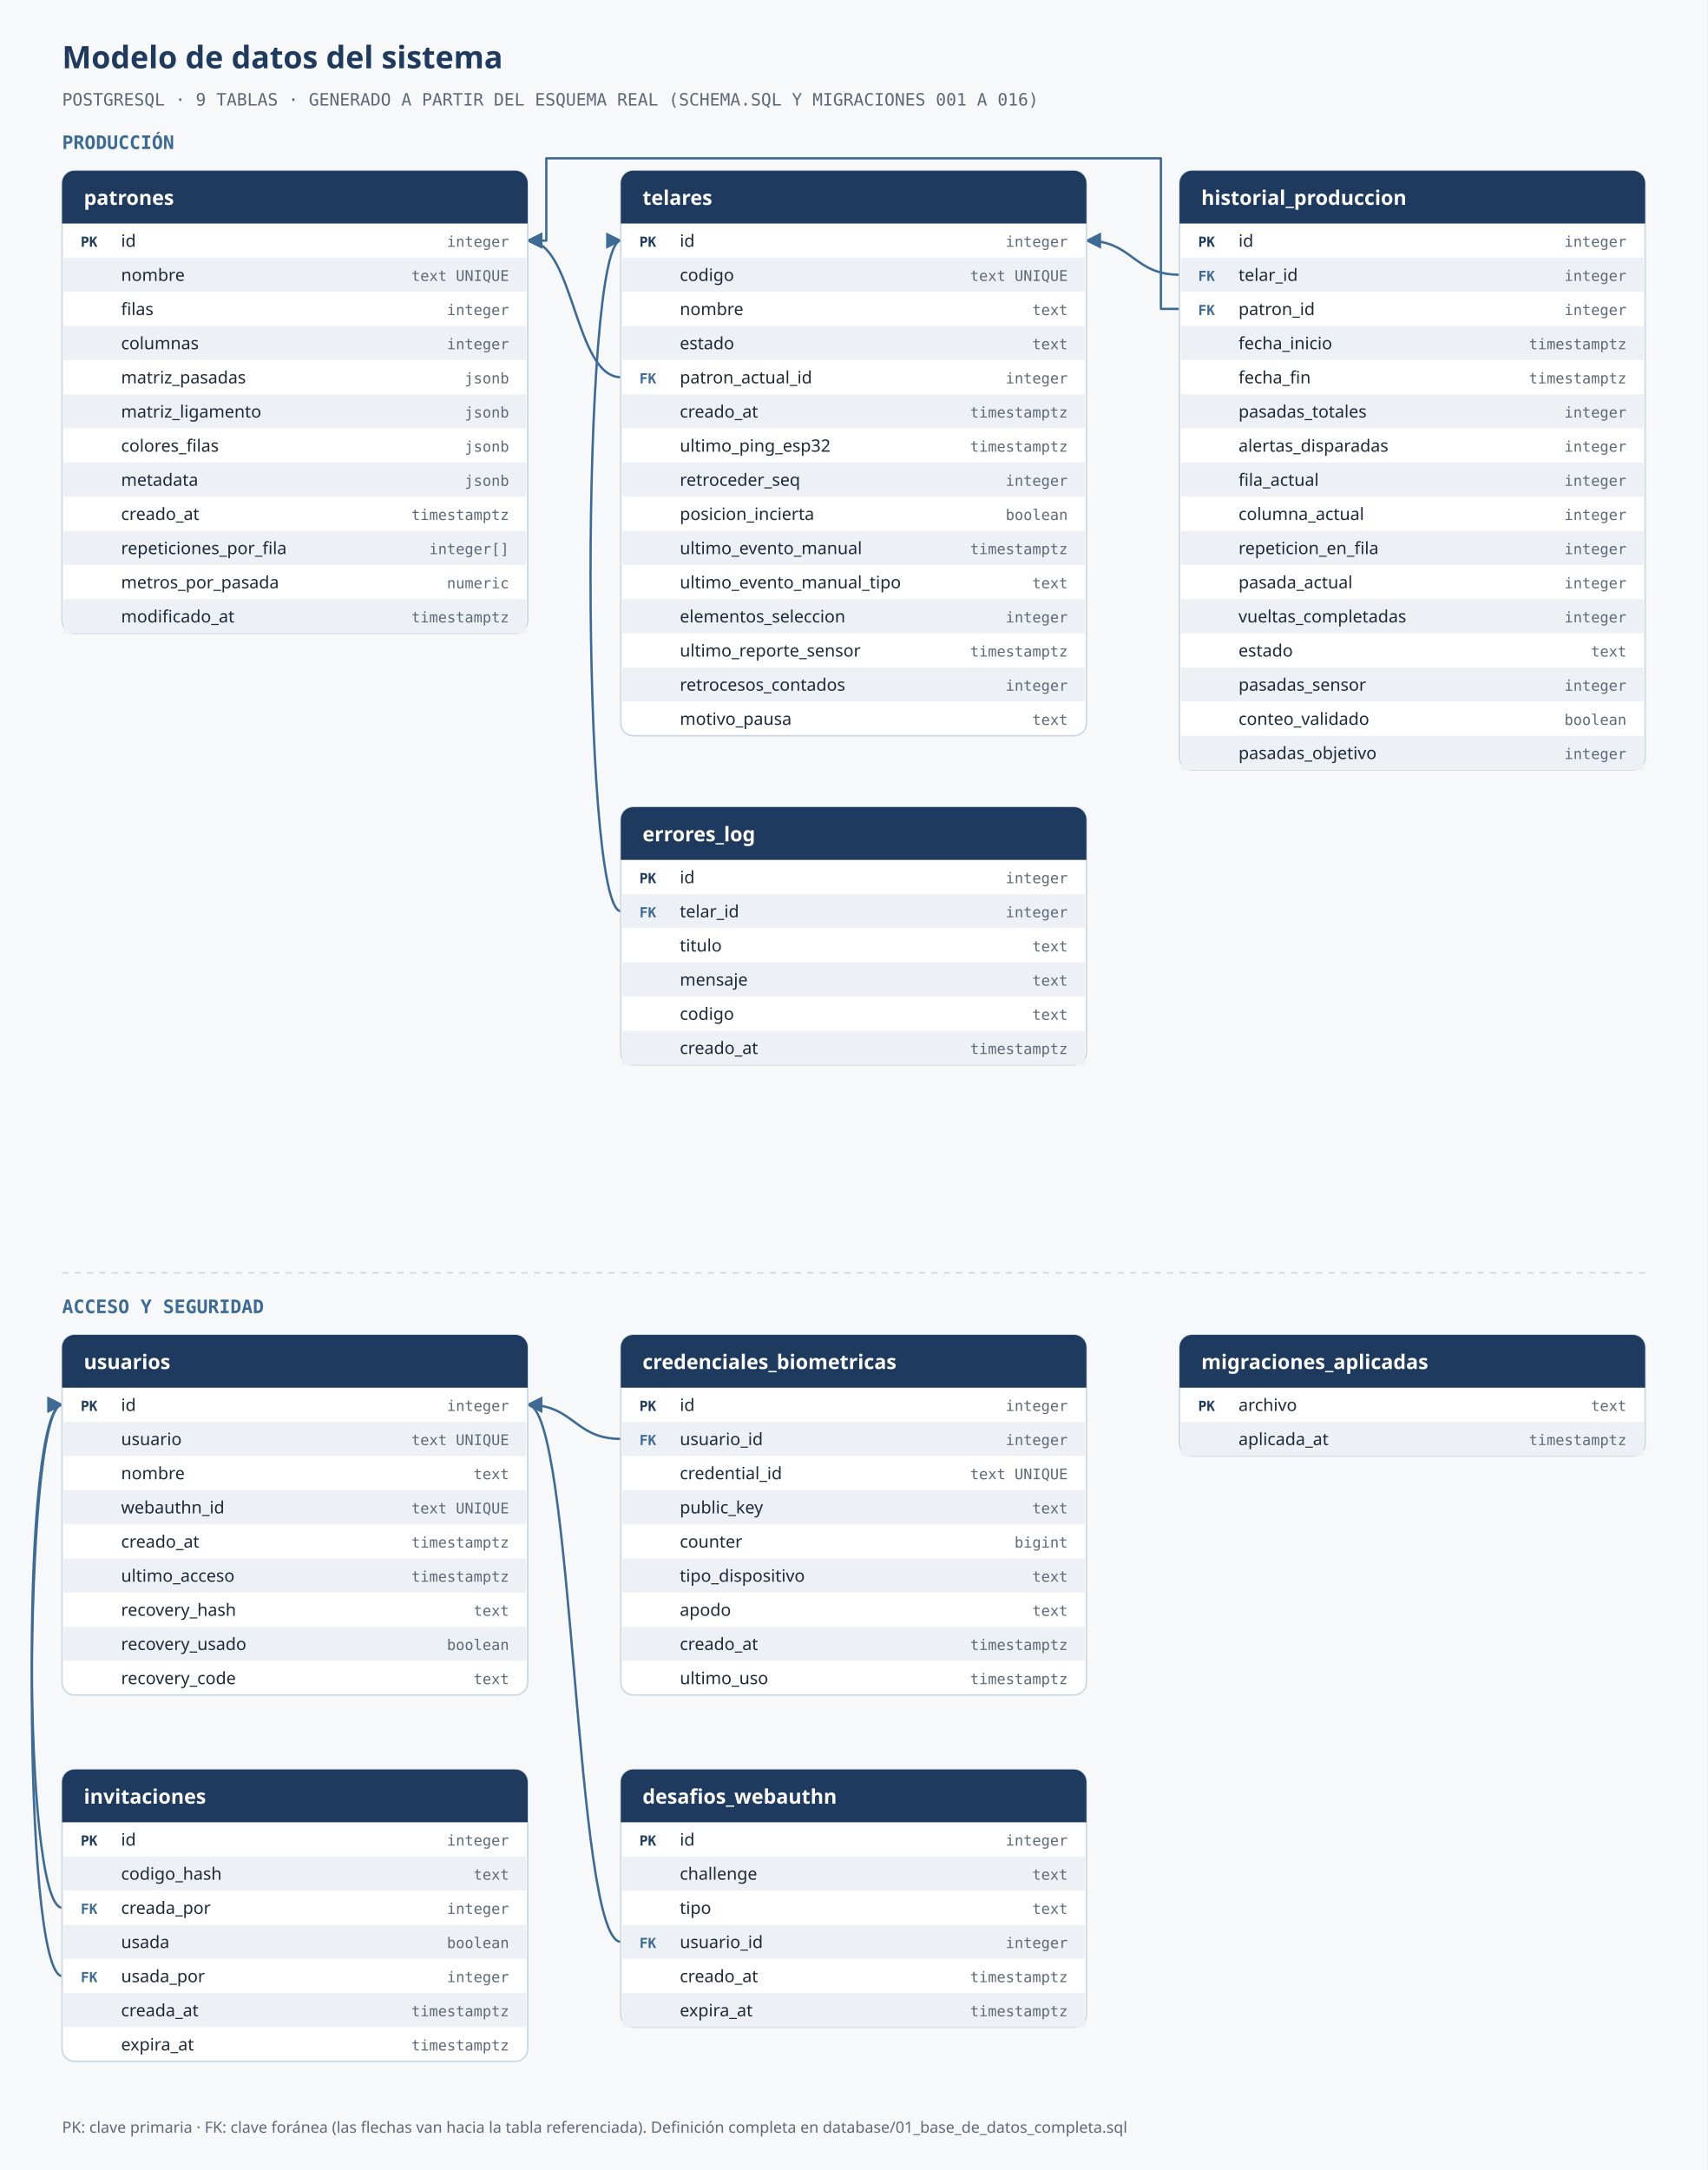
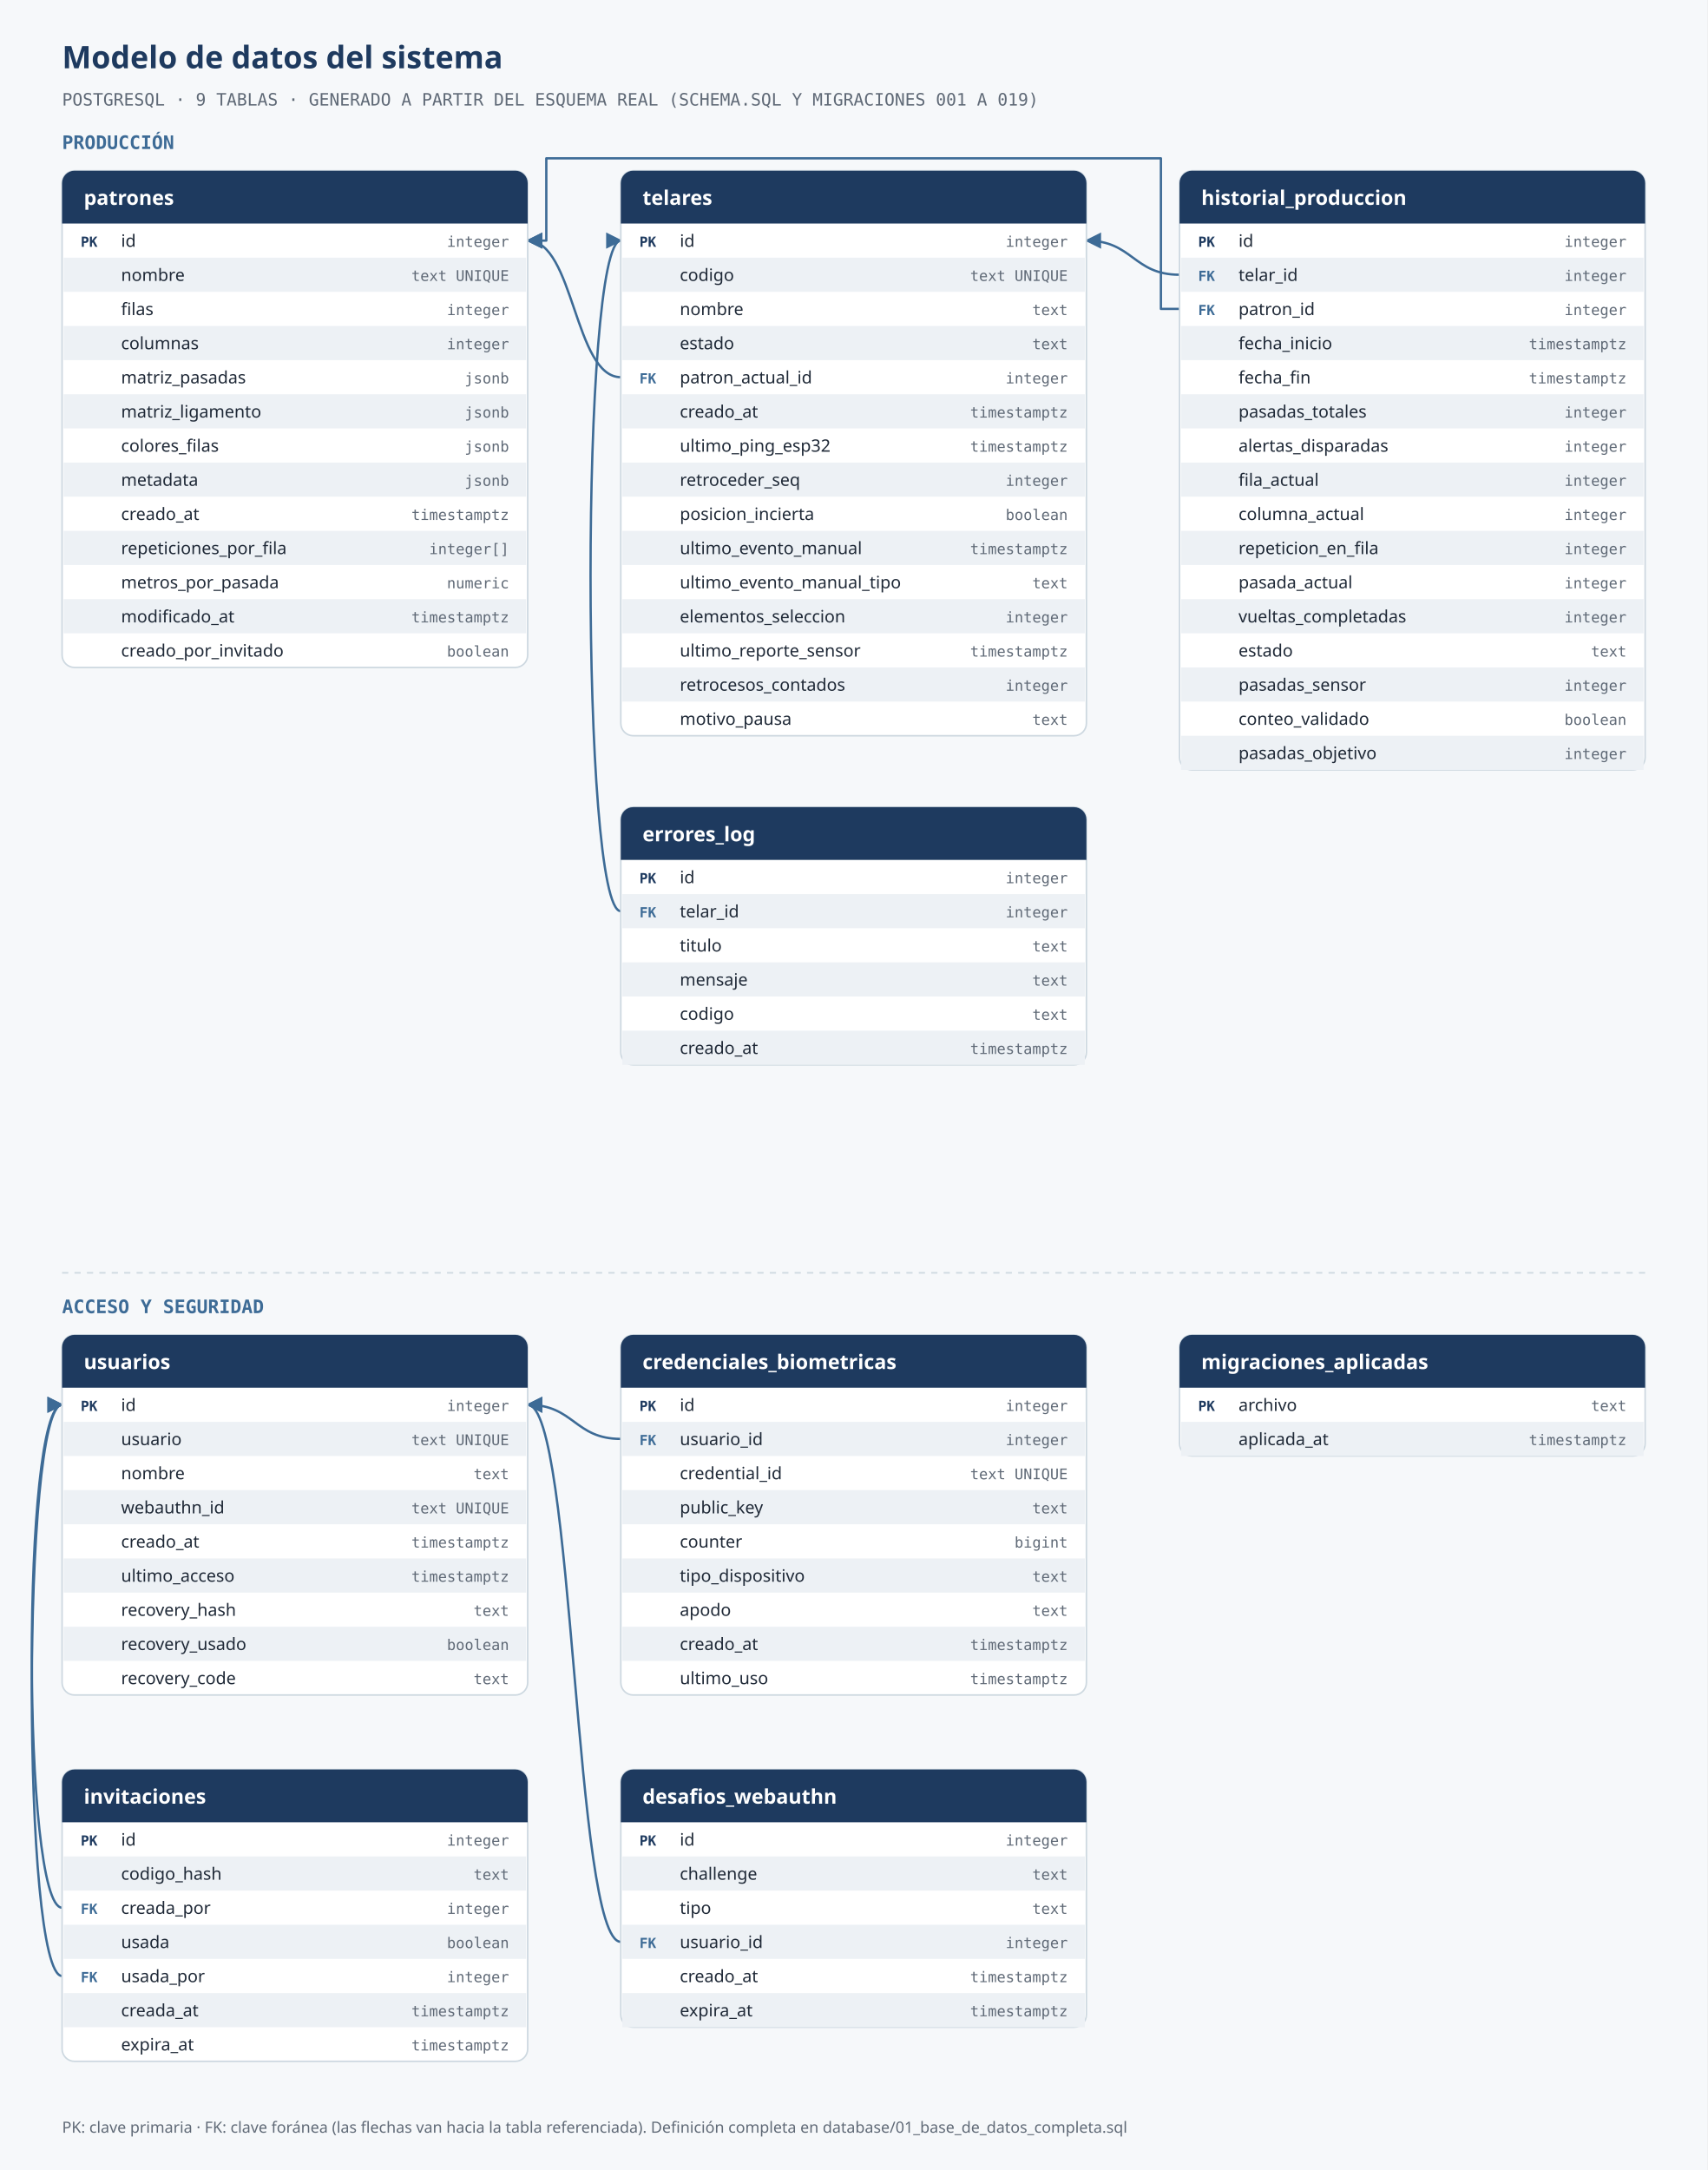
<svg xmlns="http://www.w3.org/2000/svg" viewBox="0 0 1100 1398" font-family="IBM Plex Sans, system-ui, sans-serif">
  <defs>
    <marker id="punta" viewBox="0 0 10 10" refX="9" refY="5" markerWidth="7" markerHeight="7" orient="auto">
      <path d="M0,0 L10,5 L0,10 z" fill="#3D6B96" />
    </marker>
  </defs>
  <rect width="1100" height="1398" fill="#F6F8FA" />
  <text x="40" y="44" font-size="20" font-weight="600" fill="#1E3A5F" font-family="Questrial, sans-serif">Modelo de datos del sistema</text>
-   <text x="40" y="68" font-size="11" fill="#5F6976" font-family="IBM Plex Mono, ui-monospace, monospace">POSTGRESQL · 9 TABLAS · GENERADO A PARTIR DEL ESQUEMA REAL (SCHEMA.SQL Y MIGRACIONES 001 A 016)</text>
+   <text x="40" y="68" font-size="11" fill="#5F6976" font-family="IBM Plex Mono, ui-monospace, monospace">POSTGRESQL · 9 TABLAS · GENERADO A PARTIR DEL ESQUEMA REAL (SCHEMA.SQL Y MIGRACIONES 001 A 019)</text>
  <text x="40" y="96" font-size="12" font-weight="600" fill="#3D6B96" font-family="IBM Plex Mono, ui-monospace, monospace">PRODUCCIÓN</text>
  <text x="40" y="846" font-size="12" font-weight="600" fill="#3D6B96" font-family="IBM Plex Mono, ui-monospace, monospace">ACCESO Y SEGURIDAD</text>
  <line x1="40" y1="820" x2="1060" y2="820" stroke="#CDD8E0" stroke-dasharray="4 4" />
  <path d="M400,243.0 C370.0,243.0 370.0,155.0 340,155.0" fill="none" stroke="#3D6B96" stroke-width="1.5" stroke-linejoin="round" marker-end="url(#punta)" />
  <path d="M760,177.0 C730.0,177.0 730.0,155.0 700,155.0" fill="none" stroke="#3D6B96" stroke-width="1.5" stroke-linejoin="round" marker-end="url(#punta)" />
  <path d="M760,199.0 H748 V102 H352 V155.0 H340" fill="none" stroke="#3D6B96" stroke-width="1.5" stroke-linejoin="round" marker-end="url(#punta)" />
  <path d="M400,587.0 C374,587.0 374,155.0 400,155.0" fill="none" stroke="#3D6B96" stroke-width="1.5" stroke-linejoin="round" marker-end="url(#punta)" />
  <path d="M400,927.0 C370.0,927.0 370.0,905.0 340,905.0" fill="none" stroke="#3D6B96" stroke-width="1.5" stroke-linejoin="round" marker-end="url(#punta)" />
  <path d="M400,1251.0 C370.0,1251.0 370.0,905.0 340,905.0" fill="none" stroke="#3D6B96" stroke-width="1.5" stroke-linejoin="round" marker-end="url(#punta)" />
  <path d="M40,1229.0 C14,1229.0 14,905.0 40,905.0" fill="none" stroke="#3D6B96" stroke-width="1.5" stroke-linejoin="round" marker-end="url(#punta)" />
  <path d="M40,1273.0 C14,1273.0 14,905.0 40,905.0" fill="none" stroke="#3D6B96" stroke-width="1.5" stroke-linejoin="round" marker-end="url(#punta)" />
-   <rect x="40" y="110" width="300" height="298" rx="8" fill="#FFFFFF" stroke="#CDD8E0" />
+   <rect x="40" y="110" width="300" height="320" rx="8" fill="#FFFFFF" stroke="#CDD8E0" />
  <path d="M40,118 a8,8 0 0 1 8,-8 h284 a8,8 0 0 1 8,8 v26 h-300 z" fill="#1E3A5F" />
  <text x="54" y="132" font-size="13" font-weight="600" fill="#FFFFFF">patrones</text>
  <text x="52" y="159" font-size="9" font-weight="700" fill="#1E3A5F" font-family="IBM Plex Mono, ui-monospace, monospace">PK</text>
  <text x="78" y="159" font-size="11" fill="#1F2937">id</text>
  <text x="328" y="159" font-size="9.5" fill="#5F6976" text-anchor="end" font-family="IBM Plex Mono, ui-monospace, monospace">integer</text>
  <rect x="41" y="166" width="298" height="22" fill="#EDF1F5" />
  <text x="78" y="181" font-size="11" fill="#1F2937">nombre</text>
  <text x="328" y="181" font-size="9.5" fill="#5F6976" text-anchor="end" font-family="IBM Plex Mono, ui-monospace, monospace">text UNIQUE</text>
  <text x="78" y="203" font-size="11" fill="#1F2937">filas</text>
  <text x="328" y="203" font-size="9.5" fill="#5F6976" text-anchor="end" font-family="IBM Plex Mono, ui-monospace, monospace">integer</text>
  <rect x="41" y="210" width="298" height="22" fill="#EDF1F5" />
  <text x="78" y="225" font-size="11" fill="#1F2937">columnas</text>
  <text x="328" y="225" font-size="9.5" fill="#5F6976" text-anchor="end" font-family="IBM Plex Mono, ui-monospace, monospace">integer</text>
  <text x="78" y="247" font-size="11" fill="#1F2937">matriz_pasadas</text>
  <text x="328" y="247" font-size="9.5" fill="#5F6976" text-anchor="end" font-family="IBM Plex Mono, ui-monospace, monospace">jsonb</text>
  <rect x="41" y="254" width="298" height="22" fill="#EDF1F5" />
  <text x="78" y="269" font-size="11" fill="#1F2937">matriz_ligamento</text>
  <text x="328" y="269" font-size="9.5" fill="#5F6976" text-anchor="end" font-family="IBM Plex Mono, ui-monospace, monospace">jsonb</text>
  <text x="78" y="291" font-size="11" fill="#1F2937">colores_filas</text>
  <text x="328" y="291" font-size="9.5" fill="#5F6976" text-anchor="end" font-family="IBM Plex Mono, ui-monospace, monospace">jsonb</text>
  <rect x="41" y="298" width="298" height="22" fill="#EDF1F5" />
  <text x="78" y="313" font-size="11" fill="#1F2937">metadata</text>
  <text x="328" y="313" font-size="9.5" fill="#5F6976" text-anchor="end" font-family="IBM Plex Mono, ui-monospace, monospace">jsonb</text>
  <text x="78" y="335" font-size="11" fill="#1F2937">creado_at</text>
  <text x="328" y="335" font-size="9.5" fill="#5F6976" text-anchor="end" font-family="IBM Plex Mono, ui-monospace, monospace">timestamptz</text>
  <rect x="41" y="342" width="298" height="22" fill="#EDF1F5" />
  <text x="78" y="357" font-size="11" fill="#1F2937">repeticiones_por_fila</text>
  <text x="328" y="357" font-size="9.5" fill="#5F6976" text-anchor="end" font-family="IBM Plex Mono, ui-monospace, monospace">integer[]</text>
  <text x="78" y="379" font-size="11" fill="#1F2937">metros_por_pasada</text>
  <text x="328" y="379" font-size="9.5" fill="#5F6976" text-anchor="end" font-family="IBM Plex Mono, ui-monospace, monospace">numeric</text>
  <rect x="41" y="386" width="298" height="22" fill="#EDF1F5" />
  <text x="78" y="401" font-size="11" fill="#1F2937">modificado_at</text>
  <text x="328" y="401" font-size="9.5" fill="#5F6976" text-anchor="end" font-family="IBM Plex Mono, ui-monospace, monospace">timestamptz</text>
+   <text x="78" y="423" font-size="11" fill="#1F2937">creado_por_invitado</text>
+   <text x="328" y="423" font-size="9.5" fill="#5F6976" text-anchor="end" font-family="IBM Plex Mono, ui-monospace, monospace">boolean</text>
  <rect x="400" y="110" width="300" height="364" rx="8" fill="#FFFFFF" stroke="#CDD8E0" />
  <path d="M400,118 a8,8 0 0 1 8,-8 h284 a8,8 0 0 1 8,8 v26 h-300 z" fill="#1E3A5F" />
  <text x="414" y="132" font-size="13" font-weight="600" fill="#FFFFFF">telares</text>
  <text x="412" y="159" font-size="9" font-weight="700" fill="#1E3A5F" font-family="IBM Plex Mono, ui-monospace, monospace">PK</text>
  <text x="438" y="159" font-size="11" fill="#1F2937">id</text>
  <text x="688" y="159" font-size="9.5" fill="#5F6976" text-anchor="end" font-family="IBM Plex Mono, ui-monospace, monospace">integer</text>
  <rect x="401" y="166" width="298" height="22" fill="#EDF1F5" />
  <text x="438" y="181" font-size="11" fill="#1F2937">codigo</text>
  <text x="688" y="181" font-size="9.5" fill="#5F6976" text-anchor="end" font-family="IBM Plex Mono, ui-monospace, monospace">text UNIQUE</text>
  <text x="438" y="203" font-size="11" fill="#1F2937">nombre</text>
  <text x="688" y="203" font-size="9.5" fill="#5F6976" text-anchor="end" font-family="IBM Plex Mono, ui-monospace, monospace">text</text>
  <rect x="401" y="210" width="298" height="22" fill="#EDF1F5" />
  <text x="438" y="225" font-size="11" fill="#1F2937">estado</text>
  <text x="688" y="225" font-size="9.5" fill="#5F6976" text-anchor="end" font-family="IBM Plex Mono, ui-monospace, monospace">text</text>
  <text x="412" y="247" font-size="9" font-weight="700" fill="#3D6B96" font-family="IBM Plex Mono, ui-monospace, monospace">FK</text>
  <text x="438" y="247" font-size="11" fill="#1F2937">patron_actual_id</text>
  <text x="688" y="247" font-size="9.5" fill="#5F6976" text-anchor="end" font-family="IBM Plex Mono, ui-monospace, monospace">integer</text>
  <rect x="401" y="254" width="298" height="22" fill="#EDF1F5" />
  <text x="438" y="269" font-size="11" fill="#1F2937">creado_at</text>
  <text x="688" y="269" font-size="9.5" fill="#5F6976" text-anchor="end" font-family="IBM Plex Mono, ui-monospace, monospace">timestamptz</text>
  <text x="438" y="291" font-size="11" fill="#1F2937">ultimo_ping_esp32</text>
  <text x="688" y="291" font-size="9.5" fill="#5F6976" text-anchor="end" font-family="IBM Plex Mono, ui-monospace, monospace">timestamptz</text>
  <rect x="401" y="298" width="298" height="22" fill="#EDF1F5" />
  <text x="438" y="313" font-size="11" fill="#1F2937">retroceder_seq</text>
  <text x="688" y="313" font-size="9.5" fill="#5F6976" text-anchor="end" font-family="IBM Plex Mono, ui-monospace, monospace">integer</text>
  <text x="438" y="335" font-size="11" fill="#1F2937">posicion_incierta</text>
  <text x="688" y="335" font-size="9.5" fill="#5F6976" text-anchor="end" font-family="IBM Plex Mono, ui-monospace, monospace">boolean</text>
  <rect x="401" y="342" width="298" height="22" fill="#EDF1F5" />
  <text x="438" y="357" font-size="11" fill="#1F2937">ultimo_evento_manual</text>
  <text x="688" y="357" font-size="9.5" fill="#5F6976" text-anchor="end" font-family="IBM Plex Mono, ui-monospace, monospace">timestamptz</text>
  <text x="438" y="379" font-size="11" fill="#1F2937">ultimo_evento_manual_tipo</text>
  <text x="688" y="379" font-size="9.5" fill="#5F6976" text-anchor="end" font-family="IBM Plex Mono, ui-monospace, monospace">text</text>
  <rect x="401" y="386" width="298" height="22" fill="#EDF1F5" />
  <text x="438" y="401" font-size="11" fill="#1F2937">elementos_seleccion</text>
  <text x="688" y="401" font-size="9.5" fill="#5F6976" text-anchor="end" font-family="IBM Plex Mono, ui-monospace, monospace">integer</text>
  <text x="438" y="423" font-size="11" fill="#1F2937">ultimo_reporte_sensor</text>
  <text x="688" y="423" font-size="9.5" fill="#5F6976" text-anchor="end" font-family="IBM Plex Mono, ui-monospace, monospace">timestamptz</text>
  <rect x="401" y="430" width="298" height="22" fill="#EDF1F5" />
  <text x="438" y="445" font-size="11" fill="#1F2937">retrocesos_contados</text>
  <text x="688" y="445" font-size="9.5" fill="#5F6976" text-anchor="end" font-family="IBM Plex Mono, ui-monospace, monospace">integer</text>
  <text x="438" y="467" font-size="11" fill="#1F2937">motivo_pausa</text>
  <text x="688" y="467" font-size="9.5" fill="#5F6976" text-anchor="end" font-family="IBM Plex Mono, ui-monospace, monospace">text</text>
  <rect x="760" y="110" width="300" height="386" rx="8" fill="#FFFFFF" stroke="#CDD8E0" />
  <path d="M760,118 a8,8 0 0 1 8,-8 h284 a8,8 0 0 1 8,8 v26 h-300 z" fill="#1E3A5F" />
  <text x="774" y="132" font-size="13" font-weight="600" fill="#FFFFFF">historial_produccion</text>
  <text x="772" y="159" font-size="9" font-weight="700" fill="#1E3A5F" font-family="IBM Plex Mono, ui-monospace, monospace">PK</text>
  <text x="798" y="159" font-size="11" fill="#1F2937">id</text>
  <text x="1048" y="159" font-size="9.5" fill="#5F6976" text-anchor="end" font-family="IBM Plex Mono, ui-monospace, monospace">integer</text>
  <rect x="761" y="166" width="298" height="22" fill="#EDF1F5" />
  <text x="772" y="181" font-size="9" font-weight="700" fill="#3D6B96" font-family="IBM Plex Mono, ui-monospace, monospace">FK</text>
  <text x="798" y="181" font-size="11" fill="#1F2937">telar_id</text>
  <text x="1048" y="181" font-size="9.5" fill="#5F6976" text-anchor="end" font-family="IBM Plex Mono, ui-monospace, monospace">integer</text>
  <text x="772" y="203" font-size="9" font-weight="700" fill="#3D6B96" font-family="IBM Plex Mono, ui-monospace, monospace">FK</text>
  <text x="798" y="203" font-size="11" fill="#1F2937">patron_id</text>
  <text x="1048" y="203" font-size="9.5" fill="#5F6976" text-anchor="end" font-family="IBM Plex Mono, ui-monospace, monospace">integer</text>
  <rect x="761" y="210" width="298" height="22" fill="#EDF1F5" />
  <text x="798" y="225" font-size="11" fill="#1F2937">fecha_inicio</text>
  <text x="1048" y="225" font-size="9.5" fill="#5F6976" text-anchor="end" font-family="IBM Plex Mono, ui-monospace, monospace">timestamptz</text>
  <text x="798" y="247" font-size="11" fill="#1F2937">fecha_fin</text>
  <text x="1048" y="247" font-size="9.5" fill="#5F6976" text-anchor="end" font-family="IBM Plex Mono, ui-monospace, monospace">timestamptz</text>
  <rect x="761" y="254" width="298" height="22" fill="#EDF1F5" />
  <text x="798" y="269" font-size="11" fill="#1F2937">pasadas_totales</text>
  <text x="1048" y="269" font-size="9.5" fill="#5F6976" text-anchor="end" font-family="IBM Plex Mono, ui-monospace, monospace">integer</text>
  <text x="798" y="291" font-size="11" fill="#1F2937">alertas_disparadas</text>
  <text x="1048" y="291" font-size="9.5" fill="#5F6976" text-anchor="end" font-family="IBM Plex Mono, ui-monospace, monospace">integer</text>
  <rect x="761" y="298" width="298" height="22" fill="#EDF1F5" />
  <text x="798" y="313" font-size="11" fill="#1F2937">fila_actual</text>
  <text x="1048" y="313" font-size="9.5" fill="#5F6976" text-anchor="end" font-family="IBM Plex Mono, ui-monospace, monospace">integer</text>
  <text x="798" y="335" font-size="11" fill="#1F2937">columna_actual</text>
  <text x="1048" y="335" font-size="9.5" fill="#5F6976" text-anchor="end" font-family="IBM Plex Mono, ui-monospace, monospace">integer</text>
  <rect x="761" y="342" width="298" height="22" fill="#EDF1F5" />
  <text x="798" y="357" font-size="11" fill="#1F2937">repeticion_en_fila</text>
  <text x="1048" y="357" font-size="9.5" fill="#5F6976" text-anchor="end" font-family="IBM Plex Mono, ui-monospace, monospace">integer</text>
  <text x="798" y="379" font-size="11" fill="#1F2937">pasada_actual</text>
  <text x="1048" y="379" font-size="9.5" fill="#5F6976" text-anchor="end" font-family="IBM Plex Mono, ui-monospace, monospace">integer</text>
  <rect x="761" y="386" width="298" height="22" fill="#EDF1F5" />
  <text x="798" y="401" font-size="11" fill="#1F2937">vueltas_completadas</text>
  <text x="1048" y="401" font-size="9.5" fill="#5F6976" text-anchor="end" font-family="IBM Plex Mono, ui-monospace, monospace">integer</text>
  <text x="798" y="423" font-size="11" fill="#1F2937">estado</text>
  <text x="1048" y="423" font-size="9.5" fill="#5F6976" text-anchor="end" font-family="IBM Plex Mono, ui-monospace, monospace">text</text>
  <rect x="761" y="430" width="298" height="22" fill="#EDF1F5" />
  <text x="798" y="445" font-size="11" fill="#1F2937">pasadas_sensor</text>
  <text x="1048" y="445" font-size="9.5" fill="#5F6976" text-anchor="end" font-family="IBM Plex Mono, ui-monospace, monospace">integer</text>
  <text x="798" y="467" font-size="11" fill="#1F2937">conteo_validado</text>
  <text x="1048" y="467" font-size="9.5" fill="#5F6976" text-anchor="end" font-family="IBM Plex Mono, ui-monospace, monospace">boolean</text>
  <rect x="761" y="474" width="298" height="22" fill="#EDF1F5" />
  <text x="798" y="489" font-size="11" fill="#1F2937">pasadas_objetivo</text>
  <text x="1048" y="489" font-size="9.5" fill="#5F6976" text-anchor="end" font-family="IBM Plex Mono, ui-monospace, monospace">integer</text>
  <rect x="400" y="520" width="300" height="166" rx="8" fill="#FFFFFF" stroke="#CDD8E0" />
  <path d="M400,528 a8,8 0 0 1 8,-8 h284 a8,8 0 0 1 8,8 v26 h-300 z" fill="#1E3A5F" />
  <text x="414" y="542" font-size="13" font-weight="600" fill="#FFFFFF">errores_log</text>
  <text x="412" y="569" font-size="9" font-weight="700" fill="#1E3A5F" font-family="IBM Plex Mono, ui-monospace, monospace">PK</text>
  <text x="438" y="569" font-size="11" fill="#1F2937">id</text>
  <text x="688" y="569" font-size="9.5" fill="#5F6976" text-anchor="end" font-family="IBM Plex Mono, ui-monospace, monospace">integer</text>
  <rect x="401" y="576" width="298" height="22" fill="#EDF1F5" />
  <text x="412" y="591" font-size="9" font-weight="700" fill="#3D6B96" font-family="IBM Plex Mono, ui-monospace, monospace">FK</text>
  <text x="438" y="591" font-size="11" fill="#1F2937">telar_id</text>
  <text x="688" y="591" font-size="9.5" fill="#5F6976" text-anchor="end" font-family="IBM Plex Mono, ui-monospace, monospace">integer</text>
  <text x="438" y="613" font-size="11" fill="#1F2937">titulo</text>
  <text x="688" y="613" font-size="9.5" fill="#5F6976" text-anchor="end" font-family="IBM Plex Mono, ui-monospace, monospace">text</text>
  <rect x="401" y="620" width="298" height="22" fill="#EDF1F5" />
  <text x="438" y="635" font-size="11" fill="#1F2937">mensaje</text>
  <text x="688" y="635" font-size="9.5" fill="#5F6976" text-anchor="end" font-family="IBM Plex Mono, ui-monospace, monospace">text</text>
  <text x="438" y="657" font-size="11" fill="#1F2937">codigo</text>
  <text x="688" y="657" font-size="9.5" fill="#5F6976" text-anchor="end" font-family="IBM Plex Mono, ui-monospace, monospace">text</text>
  <rect x="401" y="664" width="298" height="22" fill="#EDF1F5" />
  <text x="438" y="679" font-size="11" fill="#1F2937">creado_at</text>
  <text x="688" y="679" font-size="9.5" fill="#5F6976" text-anchor="end" font-family="IBM Plex Mono, ui-monospace, monospace">timestamptz</text>
  <rect x="40" y="860" width="300" height="232" rx="8" fill="#FFFFFF" stroke="#CDD8E0" />
  <path d="M40,868 a8,8 0 0 1 8,-8 h284 a8,8 0 0 1 8,8 v26 h-300 z" fill="#1E3A5F" />
  <text x="54" y="882" font-size="13" font-weight="600" fill="#FFFFFF">usuarios</text>
  <text x="52" y="909" font-size="9" font-weight="700" fill="#1E3A5F" font-family="IBM Plex Mono, ui-monospace, monospace">PK</text>
  <text x="78" y="909" font-size="11" fill="#1F2937">id</text>
  <text x="328" y="909" font-size="9.5" fill="#5F6976" text-anchor="end" font-family="IBM Plex Mono, ui-monospace, monospace">integer</text>
  <rect x="41" y="916" width="298" height="22" fill="#EDF1F5" />
  <text x="78" y="931" font-size="11" fill="#1F2937">usuario</text>
  <text x="328" y="931" font-size="9.5" fill="#5F6976" text-anchor="end" font-family="IBM Plex Mono, ui-monospace, monospace">text UNIQUE</text>
  <text x="78" y="953" font-size="11" fill="#1F2937">nombre</text>
  <text x="328" y="953" font-size="9.5" fill="#5F6976" text-anchor="end" font-family="IBM Plex Mono, ui-monospace, monospace">text</text>
  <rect x="41" y="960" width="298" height="22" fill="#EDF1F5" />
  <text x="78" y="975" font-size="11" fill="#1F2937">webauthn_id</text>
  <text x="328" y="975" font-size="9.5" fill="#5F6976" text-anchor="end" font-family="IBM Plex Mono, ui-monospace, monospace">text UNIQUE</text>
  <text x="78" y="997" font-size="11" fill="#1F2937">creado_at</text>
  <text x="328" y="997" font-size="9.5" fill="#5F6976" text-anchor="end" font-family="IBM Plex Mono, ui-monospace, monospace">timestamptz</text>
  <rect x="41" y="1004" width="298" height="22" fill="#EDF1F5" />
  <text x="78" y="1019" font-size="11" fill="#1F2937">ultimo_acceso</text>
  <text x="328" y="1019" font-size="9.5" fill="#5F6976" text-anchor="end" font-family="IBM Plex Mono, ui-monospace, monospace">timestamptz</text>
  <text x="78" y="1041" font-size="11" fill="#1F2937">recovery_hash</text>
  <text x="328" y="1041" font-size="9.5" fill="#5F6976" text-anchor="end" font-family="IBM Plex Mono, ui-monospace, monospace">text</text>
  <rect x="41" y="1048" width="298" height="22" fill="#EDF1F5" />
  <text x="78" y="1063" font-size="11" fill="#1F2937">recovery_usado</text>
  <text x="328" y="1063" font-size="9.5" fill="#5F6976" text-anchor="end" font-family="IBM Plex Mono, ui-monospace, monospace">boolean</text>
  <text x="78" y="1085" font-size="11" fill="#1F2937">recovery_code</text>
  <text x="328" y="1085" font-size="9.5" fill="#5F6976" text-anchor="end" font-family="IBM Plex Mono, ui-monospace, monospace">text</text>
  <rect x="400" y="860" width="300" height="232" rx="8" fill="#FFFFFF" stroke="#CDD8E0" />
  <path d="M400,868 a8,8 0 0 1 8,-8 h284 a8,8 0 0 1 8,8 v26 h-300 z" fill="#1E3A5F" />
  <text x="414" y="882" font-size="13" font-weight="600" fill="#FFFFFF">credenciales_biometricas</text>
  <text x="412" y="909" font-size="9" font-weight="700" fill="#1E3A5F" font-family="IBM Plex Mono, ui-monospace, monospace">PK</text>
  <text x="438" y="909" font-size="11" fill="#1F2937">id</text>
  <text x="688" y="909" font-size="9.5" fill="#5F6976" text-anchor="end" font-family="IBM Plex Mono, ui-monospace, monospace">integer</text>
  <rect x="401" y="916" width="298" height="22" fill="#EDF1F5" />
  <text x="412" y="931" font-size="9" font-weight="700" fill="#3D6B96" font-family="IBM Plex Mono, ui-monospace, monospace">FK</text>
  <text x="438" y="931" font-size="11" fill="#1F2937">usuario_id</text>
  <text x="688" y="931" font-size="9.5" fill="#5F6976" text-anchor="end" font-family="IBM Plex Mono, ui-monospace, monospace">integer</text>
  <text x="438" y="953" font-size="11" fill="#1F2937">credential_id</text>
  <text x="688" y="953" font-size="9.5" fill="#5F6976" text-anchor="end" font-family="IBM Plex Mono, ui-monospace, monospace">text UNIQUE</text>
  <rect x="401" y="960" width="298" height="22" fill="#EDF1F5" />
  <text x="438" y="975" font-size="11" fill="#1F2937">public_key</text>
  <text x="688" y="975" font-size="9.5" fill="#5F6976" text-anchor="end" font-family="IBM Plex Mono, ui-monospace, monospace">text</text>
  <text x="438" y="997" font-size="11" fill="#1F2937">counter</text>
  <text x="688" y="997" font-size="9.5" fill="#5F6976" text-anchor="end" font-family="IBM Plex Mono, ui-monospace, monospace">bigint</text>
  <rect x="401" y="1004" width="298" height="22" fill="#EDF1F5" />
  <text x="438" y="1019" font-size="11" fill="#1F2937">tipo_dispositivo</text>
  <text x="688" y="1019" font-size="9.5" fill="#5F6976" text-anchor="end" font-family="IBM Plex Mono, ui-monospace, monospace">text</text>
  <text x="438" y="1041" font-size="11" fill="#1F2937">apodo</text>
  <text x="688" y="1041" font-size="9.5" fill="#5F6976" text-anchor="end" font-family="IBM Plex Mono, ui-monospace, monospace">text</text>
  <rect x="401" y="1048" width="298" height="22" fill="#EDF1F5" />
  <text x="438" y="1063" font-size="11" fill="#1F2937">creado_at</text>
  <text x="688" y="1063" font-size="9.5" fill="#5F6976" text-anchor="end" font-family="IBM Plex Mono, ui-monospace, monospace">timestamptz</text>
  <text x="438" y="1085" font-size="11" fill="#1F2937">ultimo_uso</text>
  <text x="688" y="1085" font-size="9.5" fill="#5F6976" text-anchor="end" font-family="IBM Plex Mono, ui-monospace, monospace">timestamptz</text>
  <rect x="760" y="860" width="300" height="78" rx="8" fill="#FFFFFF" stroke="#CDD8E0" />
  <path d="M760,868 a8,8 0 0 1 8,-8 h284 a8,8 0 0 1 8,8 v26 h-300 z" fill="#1E3A5F" />
  <text x="774" y="882" font-size="13" font-weight="600" fill="#FFFFFF">migraciones_aplicadas</text>
  <text x="772" y="909" font-size="9" font-weight="700" fill="#1E3A5F" font-family="IBM Plex Mono, ui-monospace, monospace">PK</text>
  <text x="798" y="909" font-size="11" fill="#1F2937">archivo</text>
  <text x="1048" y="909" font-size="9.5" fill="#5F6976" text-anchor="end" font-family="IBM Plex Mono, ui-monospace, monospace">text</text>
  <rect x="761" y="916" width="298" height="22" fill="#EDF1F5" />
  <text x="798" y="931" font-size="11" fill="#1F2937">aplicada_at</text>
  <text x="1048" y="931" font-size="9.5" fill="#5F6976" text-anchor="end" font-family="IBM Plex Mono, ui-monospace, monospace">timestamptz</text>
  <rect x="40" y="1140" width="300" height="188" rx="8" fill="#FFFFFF" stroke="#CDD8E0" />
  <path d="M40,1148 a8,8 0 0 1 8,-8 h284 a8,8 0 0 1 8,8 v26 h-300 z" fill="#1E3A5F" />
  <text x="54" y="1162" font-size="13" font-weight="600" fill="#FFFFFF">invitaciones</text>
  <text x="52" y="1189" font-size="9" font-weight="700" fill="#1E3A5F" font-family="IBM Plex Mono, ui-monospace, monospace">PK</text>
  <text x="78" y="1189" font-size="11" fill="#1F2937">id</text>
  <text x="328" y="1189" font-size="9.5" fill="#5F6976" text-anchor="end" font-family="IBM Plex Mono, ui-monospace, monospace">integer</text>
  <rect x="41" y="1196" width="298" height="22" fill="#EDF1F5" />
  <text x="78" y="1211" font-size="11" fill="#1F2937">codigo_hash</text>
  <text x="328" y="1211" font-size="9.5" fill="#5F6976" text-anchor="end" font-family="IBM Plex Mono, ui-monospace, monospace">text</text>
  <text x="52" y="1233" font-size="9" font-weight="700" fill="#3D6B96" font-family="IBM Plex Mono, ui-monospace, monospace">FK</text>
  <text x="78" y="1233" font-size="11" fill="#1F2937">creada_por</text>
  <text x="328" y="1233" font-size="9.5" fill="#5F6976" text-anchor="end" font-family="IBM Plex Mono, ui-monospace, monospace">integer</text>
  <rect x="41" y="1240" width="298" height="22" fill="#EDF1F5" />
  <text x="78" y="1255" font-size="11" fill="#1F2937">usada</text>
  <text x="328" y="1255" font-size="9.5" fill="#5F6976" text-anchor="end" font-family="IBM Plex Mono, ui-monospace, monospace">boolean</text>
  <text x="52" y="1277" font-size="9" font-weight="700" fill="#3D6B96" font-family="IBM Plex Mono, ui-monospace, monospace">FK</text>
  <text x="78" y="1277" font-size="11" fill="#1F2937">usada_por</text>
  <text x="328" y="1277" font-size="9.5" fill="#5F6976" text-anchor="end" font-family="IBM Plex Mono, ui-monospace, monospace">integer</text>
  <rect x="41" y="1284" width="298" height="22" fill="#EDF1F5" />
  <text x="78" y="1299" font-size="11" fill="#1F2937">creada_at</text>
  <text x="328" y="1299" font-size="9.5" fill="#5F6976" text-anchor="end" font-family="IBM Plex Mono, ui-monospace, monospace">timestamptz</text>
  <text x="78" y="1321" font-size="11" fill="#1F2937">expira_at</text>
  <text x="328" y="1321" font-size="9.5" fill="#5F6976" text-anchor="end" font-family="IBM Plex Mono, ui-monospace, monospace">timestamptz</text>
  <rect x="400" y="1140" width="300" height="166" rx="8" fill="#FFFFFF" stroke="#CDD8E0" />
  <path d="M400,1148 a8,8 0 0 1 8,-8 h284 a8,8 0 0 1 8,8 v26 h-300 z" fill="#1E3A5F" />
  <text x="414" y="1162" font-size="13" font-weight="600" fill="#FFFFFF">desafios_webauthn</text>
  <text x="412" y="1189" font-size="9" font-weight="700" fill="#1E3A5F" font-family="IBM Plex Mono, ui-monospace, monospace">PK</text>
  <text x="438" y="1189" font-size="11" fill="#1F2937">id</text>
  <text x="688" y="1189" font-size="9.5" fill="#5F6976" text-anchor="end" font-family="IBM Plex Mono, ui-monospace, monospace">integer</text>
  <rect x="401" y="1196" width="298" height="22" fill="#EDF1F5" />
  <text x="438" y="1211" font-size="11" fill="#1F2937">challenge</text>
  <text x="688" y="1211" font-size="9.5" fill="#5F6976" text-anchor="end" font-family="IBM Plex Mono, ui-monospace, monospace">text</text>
  <text x="438" y="1233" font-size="11" fill="#1F2937">tipo</text>
  <text x="688" y="1233" font-size="9.5" fill="#5F6976" text-anchor="end" font-family="IBM Plex Mono, ui-monospace, monospace">text</text>
  <rect x="401" y="1240" width="298" height="22" fill="#EDF1F5" />
  <text x="412" y="1255" font-size="9" font-weight="700" fill="#3D6B96" font-family="IBM Plex Mono, ui-monospace, monospace">FK</text>
  <text x="438" y="1255" font-size="11" fill="#1F2937">usuario_id</text>
  <text x="688" y="1255" font-size="9.5" fill="#5F6976" text-anchor="end" font-family="IBM Plex Mono, ui-monospace, monospace">integer</text>
  <text x="438" y="1277" font-size="11" fill="#1F2937">creado_at</text>
  <text x="688" y="1277" font-size="9.5" fill="#5F6976" text-anchor="end" font-family="IBM Plex Mono, ui-monospace, monospace">timestamptz</text>
  <rect x="401" y="1284" width="298" height="22" fill="#EDF1F5" />
  <text x="438" y="1299" font-size="11" fill="#1F2937">expira_at</text>
  <text x="688" y="1299" font-size="9.5" fill="#5F6976" text-anchor="end" font-family="IBM Plex Mono, ui-monospace, monospace">timestamptz</text>
  <text x="40" y="1374" font-size="10" fill="#5F6976">PK: clave primaria · FK: clave foránea (las flechas van hacia la tabla referenciada). Definición completa en database/01_base_de_datos_completa.sql</text>
</svg>
